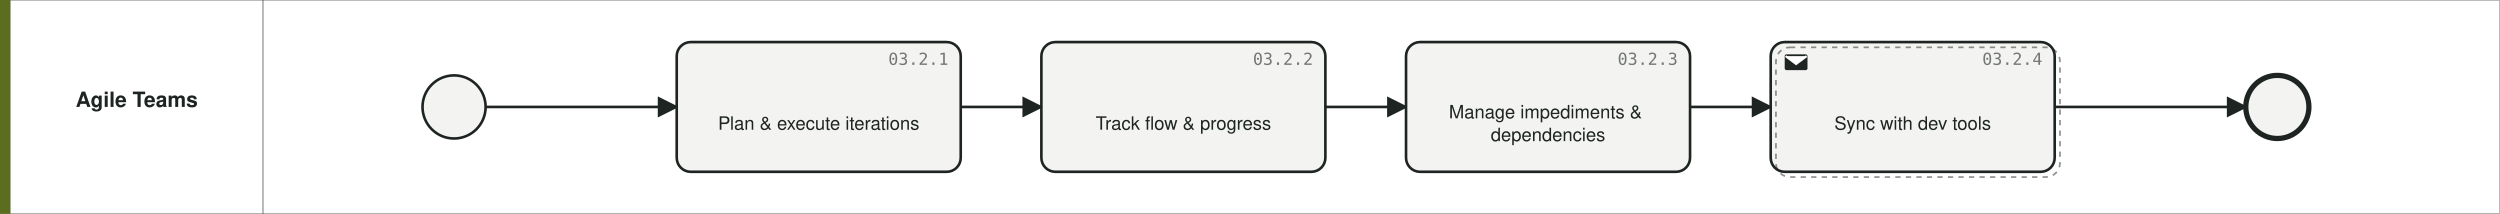
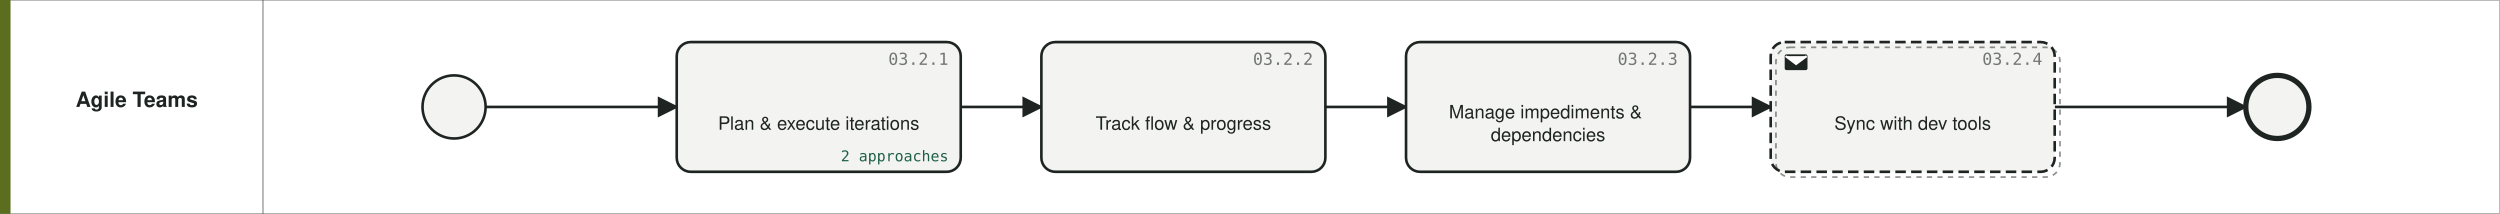
<svg xmlns="http://www.w3.org/2000/svg" viewBox="0 0 1426 122" width="1426" height="122" role="img" aria-label="BPMN swimlane diagram of 03.2 Deliver at team level: 1 lanes, 4 steps">
  <style>
svg{font-family:"IBM Plex Sans",-apple-system,"Segoe UI",Helvetica,Arial,sans-serif;color:#1E2422}
.lane0{fill:#FFFFFF}.lane1{fill:#EBEDE8}.ground{fill:#F3F4F1}.gw{fill:#FAF0DC}.env{fill:#FFFFFF}
@media (prefers-color-scheme: dark){svg{color:#E8EAE6}.lane0{fill:#202423}.lane1{fill:#2A2F2D}.ground{fill:#181B1A}.gw{fill:#3A2F17}.env{fill:#202423}}
</style>
  <defs>
    <marker id="arrow" viewBox="0 0 10 10" refX="9" refY="5" markerWidth="8" markerHeight="8" orient="auto-start-reverse">
      <path d="M0 0L10 5L0 10z" fill="currentColor" />
    </marker>
  </defs>
  <g>
    <rect x="0" y="0" width="1426" height="122" class="lane0" stroke="currentColor" stroke-opacity=".35" />
    <rect x="0" y="0" width="6" height="122" fill="#5B6E1F" />
    <text x="78.0" y="61.0" text-anchor="middle" font-size="12" font-weight="600" fill="currentColor">
      <tspan x="78.0" dy="0">Agile Teams</tspan>
    </text>
    <line x1="150" y1="0" x2="150" y2="122" stroke="currentColor" stroke-opacity=".35" />
  </g>
  <path d="M277 61L386 61" fill="none" stroke="currentColor" stroke-width="1.5" marker-end="url(#arrow)" />
  <path d="M548 61L594 61" fill="none" stroke="currentColor" stroke-width="1.5" marker-end="url(#arrow)" />
  <path d="M756 61L802 61" fill="none" stroke="currentColor" stroke-width="1.5" marker-end="url(#arrow)" />
  <path d="M964 61L1010 61" fill="none" stroke="currentColor" stroke-width="1.5" marker-end="url(#arrow)" />
  <path d="M1172 61L1281 61" fill="none" stroke="currentColor" stroke-width="1.5" marker-end="url(#arrow)" />
  <g class="bn">
    <circle cx="259.0" cy="61.0" r="18" class="ground" stroke="currentColor" stroke-width="1.5" />
    <text x="259.0" y="92.0" text-anchor="middle" font-size="10.5" fill="currentColor" />
  </g>
  <g class="bn">
    <rect x="386.0" y="24.0" width="162" height="74" rx="8" class="ground" stroke="currentColor" stroke-width="1.5" />
+     <text x="541.0" y="92.0" text-anchor="end" font-size="8.5" fill="#1F5F4A" font-family="monospace">2 approaches</text>
    <text x="541.0" y="37.0" text-anchor="end" font-size="9.5" fill="currentColor" fill-opacity=".6" font-family="monospace">03.2.1</text>
    <text x="467.0" y="74.0" text-anchor="middle" font-size="10.5" fill="currentColor">
      <tspan x="467.0" dy="0">Plan &amp; execute iterations</tspan>
    </text>
  </g>
  <g class="bn">
    <rect x="594.0" y="24.0" width="162" height="74" rx="8" class="ground" stroke="currentColor" stroke-width="1.5" />
    <text x="749.0" y="37.0" text-anchor="end" font-size="9.5" fill="currentColor" fill-opacity=".6" font-family="monospace">03.2.2</text>
    <text x="675.0" y="74.0" text-anchor="middle" font-size="10.5" fill="currentColor">
      <tspan x="675.0" dy="0">Track flow &amp; progress</tspan>
    </text>
  </g>
  <g class="bn">
    <rect x="802.0" y="24.0" width="162" height="74" rx="8" class="ground" stroke="currentColor" stroke-width="1.5" />
    <text x="957.0" y="37.0" text-anchor="end" font-size="9.5" fill="currentColor" fill-opacity=".6" font-family="monospace">03.2.3</text>
    <text x="883.0" y="67.5" text-anchor="middle" font-size="10.5" fill="currentColor">
      <tspan x="883.0" dy="0">Manage impediments &amp;</tspan>
      <tspan x="883.0" dy="13">dependencies</tspan>
    </text>
  </g>
  <g class="bn">
-     <rect x="1010.0" y="24.0" width="162" height="74" rx="8" class="ground" stroke="currentColor" stroke-width="1.5" />
+     <rect x="1010.0" y="24.0" width="162" height="74" rx="8" class="ground" stroke="currentColor" stroke-width="1.5" stroke-dasharray="6 3" />
    <rect x="1013.0" y="27.0" width="162" height="74" rx="8" fill="none" stroke="currentColor" stroke-width="1" stroke-dasharray="3 3" opacity=".5" />
    <g transform="translate(1018.0,31.0)">
      <rect width="13" height="9" rx="1" fill="currentColor" />
      <path d="M0.5 1l6 4.5 6-4.5" class="env" stroke="#fff" stroke-width="1.2" fill="none" />
    </g>
    <text x="1165.0" y="37.0" text-anchor="end" font-size="9.5" fill="currentColor" fill-opacity=".6" font-family="monospace">03.2.4</text>
    <text x="1091.0" y="74.0" text-anchor="middle" font-size="10.5" fill="currentColor">
      <tspan x="1091.0" dy="0">Sync with dev tools</tspan>
    </text>
  </g>
  <g class="bn">
    <circle cx="1299.0" cy="61.0" r="18" class="ground" stroke="currentColor" stroke-width="3" />
    <text x="1299.0" y="92.0" text-anchor="middle" font-size="10.5" fill="currentColor" />
  </g>
</svg>
